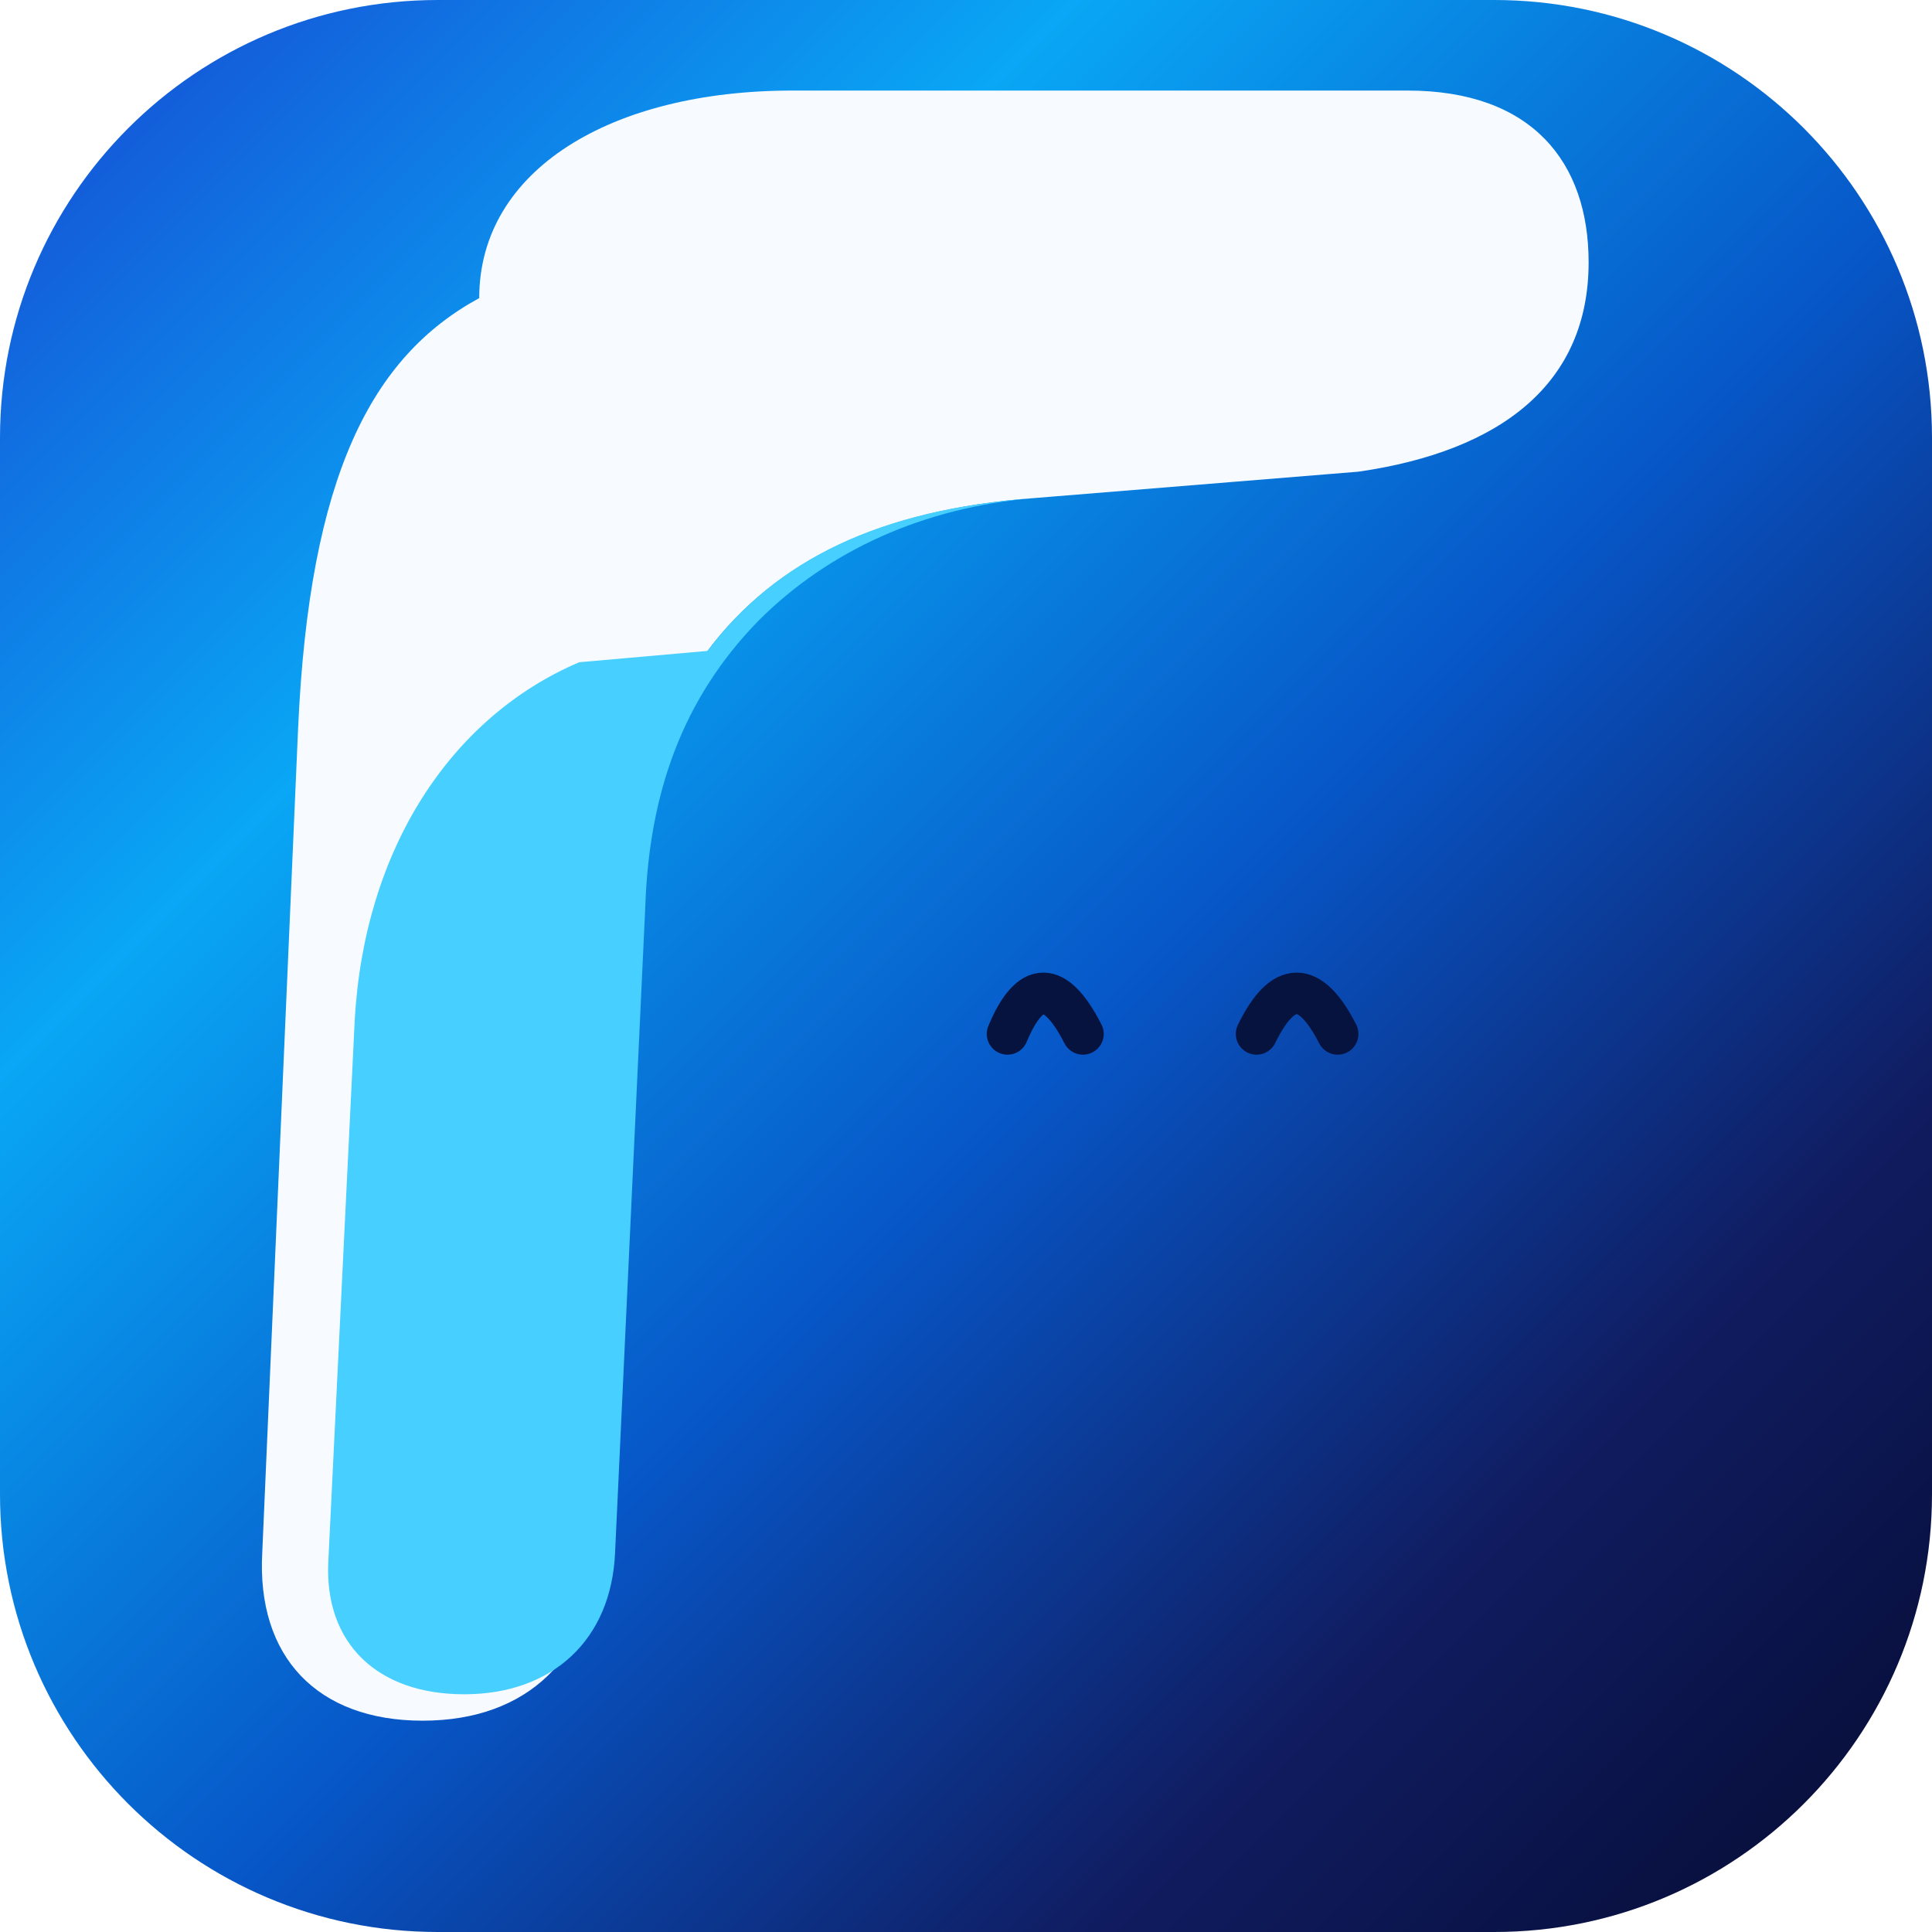
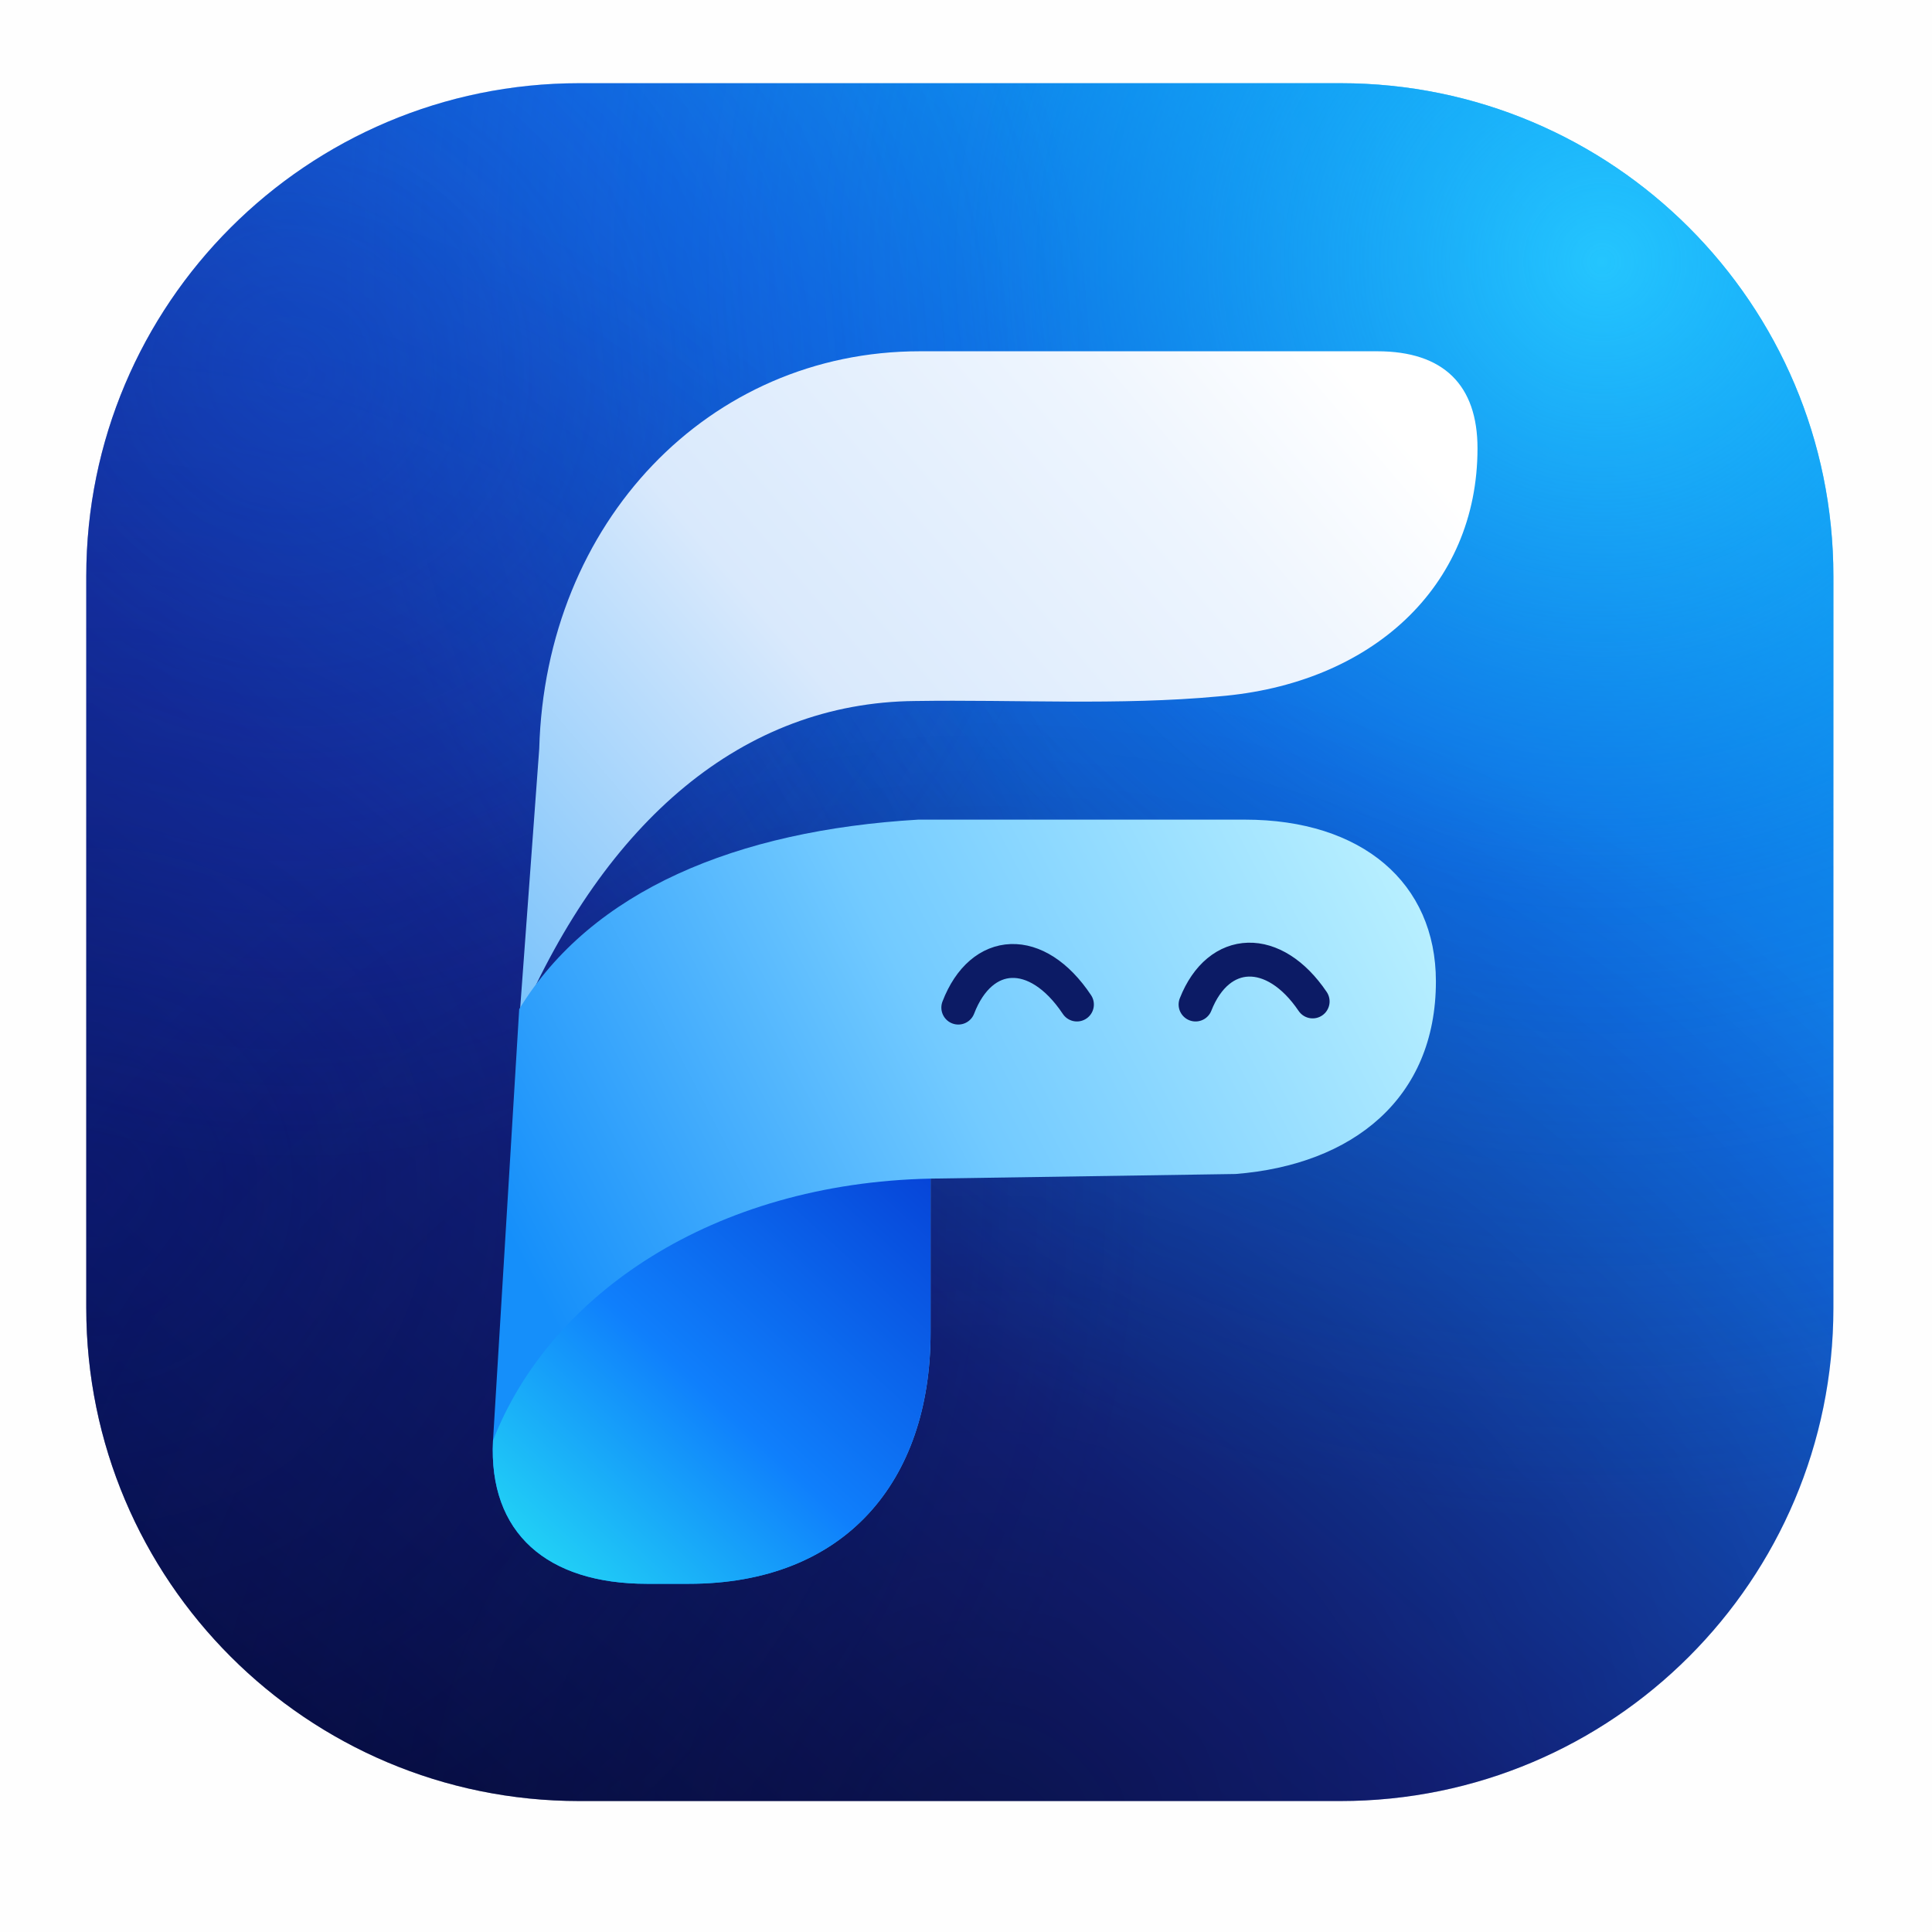
- <svg xmlns="http://www.w3.org/2000/svg" viewBox="0 0 1024 1024" width="1024" height="1024" role="img" aria-label="farfarfun logo">
+ <svg xmlns="http://www.w3.org/2000/svg" viewBox="0 0 1254 1254" width="1254" height="1254" role="img" aria-label="farfarfun logo">
  <defs>
-     <linearGradient id="g" x1="0" y1="0" x2="1024" y2="1024" gradientUnits="userSpaceOnUse">
-       <stop offset="0" stop-color="#1855E8" />
-       <stop offset="1" stop-color="#19C6F4" />
+     <linearGradient id="background" x1="130" y1="1100" x2="1010" y2="90" gradientUnits="userSpaceOnUse">
+       <stop offset="0" stop-color="#050a34" />
+       <stop offset=".36" stop-color="#152689" />
+       <stop offset=".7" stop-color="#1268dc" />
+       <stop offset="1" stop-color="#10bafa" />
    </linearGradient>
-     <linearGradient id="bg" x1="0" y1="0" x2="1" y2="1">
-       <stop offset="0" stop-color="#1745D1" />
-       <stop offset=".28" stop-color="#09A7F5" />
-       <stop offset=".55" stop-color="#0756C7" />
-       <stop offset=".78" stop-color="#101C60" />
-       <stop offset="1" stop-color="#050B30" />
+     <radialGradient id="sky" cx="1040" cy="170" r="820" gradientUnits="userSpaceOnUse">
+       <stop offset="0" stop-color="#26c7ff" stop-opacity=".92" />
+       <stop offset=".5" stop-color="#0878ee" stop-opacity=".32" />
+       <stop offset="1" stop-color="#0878ee" stop-opacity="0" />
+     </radialGradient>
+     <radialGradient id="left-shade" cx="60" cy="770" r="690" gradientUnits="userSpaceOnUse">
+       <stop offset="0" stop-color="#0c1c83" stop-opacity=".55" />
+       <stop offset="1" stop-color="#0c1c83" stop-opacity="0" />
+     </radialGradient>
+     <radialGradient id="left-blue" cx="190" cy="240" r="520" gradientUnits="userSpaceOnUse">
+       <stop offset="0" stop-color="#134bdd" stop-opacity=".35" />
+       <stop offset="1" stop-color="#134bdd" stop-opacity="0" />
+     </radialGradient>
+     <radialGradient id="bottom-shade" cx="640" cy="1200" r="780" gradientUnits="userSpaceOnUse">
+       <stop offset="0" stop-color="#05072c" stop-opacity=".4" />
+       <stop offset="1" stop-color="#05072c" stop-opacity="0" />
+     </radialGradient>
+     <linearGradient id="upper" x1="324" y1="647" x2="843" y2="205" gradientUnits="userSpaceOnUse">
+       <stop offset="0" stop-color="#78c2fb" />
+       <stop offset=".43" stop-color="#d9e9fc" />
+       <stop offset=".8" stop-color="#eef5fe" />
+       <stop offset="1" stop-color="#ffffff" />
    </linearGradient>
+     <linearGradient id="face" x1="332" y1="805" x2="907" y2="507" gradientUnits="userSpaceOnUse">
+       <stop offset="0" stop-color="#158ffa" />
+       <stop offset=".47" stop-color="#72caff" />
+       <stop offset="1" stop-color="#bdf2ff" />
+     </linearGradient>
+     <linearGradient id="foot" x1="337" y1="1020" x2="591" y2="744" gradientUnits="userSpaceOnUse">
+       <stop offset="0" stop-color="#23d9f5" />
+       <stop offset=".45" stop-color="#0f7ffc" />
+       <stop offset="1" stop-color="#0643d7" />
+     </linearGradient>
+     <clipPath id="tile">
+       <rect x="56" y="54" width="1134" height="1115" rx="320" />
+     </clipPath>
  </defs>
-   <rect width="1024" height="1024" rx="232" fill="url(#bg)" />
-   <path fill="#F7FBFF" d="M 254 158 C 254 90 324 48 420 48 H 746 C 812 48 842 86 842 139 C 842 203 796 239 720 250 L 548 264 C 467 270 411 297 375 345 C 346 384 336 432 334 493 L 317 823 C 314 878 280 912 224 912 C 168 912 136 878 139 823 L 158 386 C 164 252 197 189 254 158 Z" />
-   <path fill="#46CFFF" d="M 375 345 C 412 296 467 270 548 264 L 720 250 C 796 239 842 203 842 139 C 842 203 796 239 720 250 L 548 264 C 489 269 439 292 402 329 C 362 370 344 420 342 481 L 326 823 C 324 869 293 898 246 898 C 200 898 172 871 174 828 L 188 541 C 193 450 239 380 307 351 Z" />
-   <path fill="none" stroke="#07133F" stroke-width="22" stroke-linecap="round" d="M 534 548 Q 552 505 574 548 M 666 548 Q 687 505 709 548" />
+   <rect width="1254" height="1254" fill="#fefefe" />
+   <g clip-path="url(#tile)">
+     <rect x="56" y="54" width="1134" height="1115" fill="url(#background)" />
+     <rect x="56" y="54" width="1134" height="1115" fill="url(#sky)" />
+     <rect x="56" y="54" width="1134" height="1115" fill="url(#left-shade)" />
+     <rect x="56" y="54" width="1134" height="1115" fill="url(#left-blue)" />
+     <rect x="56" y="54" width="1134" height="1115" fill="url(#bottom-shade)" />
+   </g>
+   <path id="upper-shape" fill="url(#upper)" d="M 350 486 C 354 339 460 228 597 228 H 894 C 937 228 959 250 959 291 C 959 381 890 444 791 452 C 727 458 659 454 594 455 C 482 456 393 533 337 663 Z" />
+   <path id="face-shape" fill="url(#face)" d="M 337 655 C 384 578 478 539 596 532 H 808 C 884 532 932 573 932 637 C 932 713 878 756 802 762 L 604 765 V 865 C 604 962 548 1028 447 1028 H 420 C 355 1028 317 995 320 935 Z" />
+   <path id="foot-shape" fill="url(#foot)" d="M 320 935 C 357 840 463 768 604 765 V 865 C 604 962 548 1028 447 1028 H 420 C 355 1028 317 995 320 935 Z" />
+   <path id="eyes" fill="none" stroke="#0c1b65" stroke-width="22" stroke-linecap="round" d="M 622 654 C 637 615 673 613 699 652 M 776 652 C 791 614 827 613 852 650" />
</svg>
